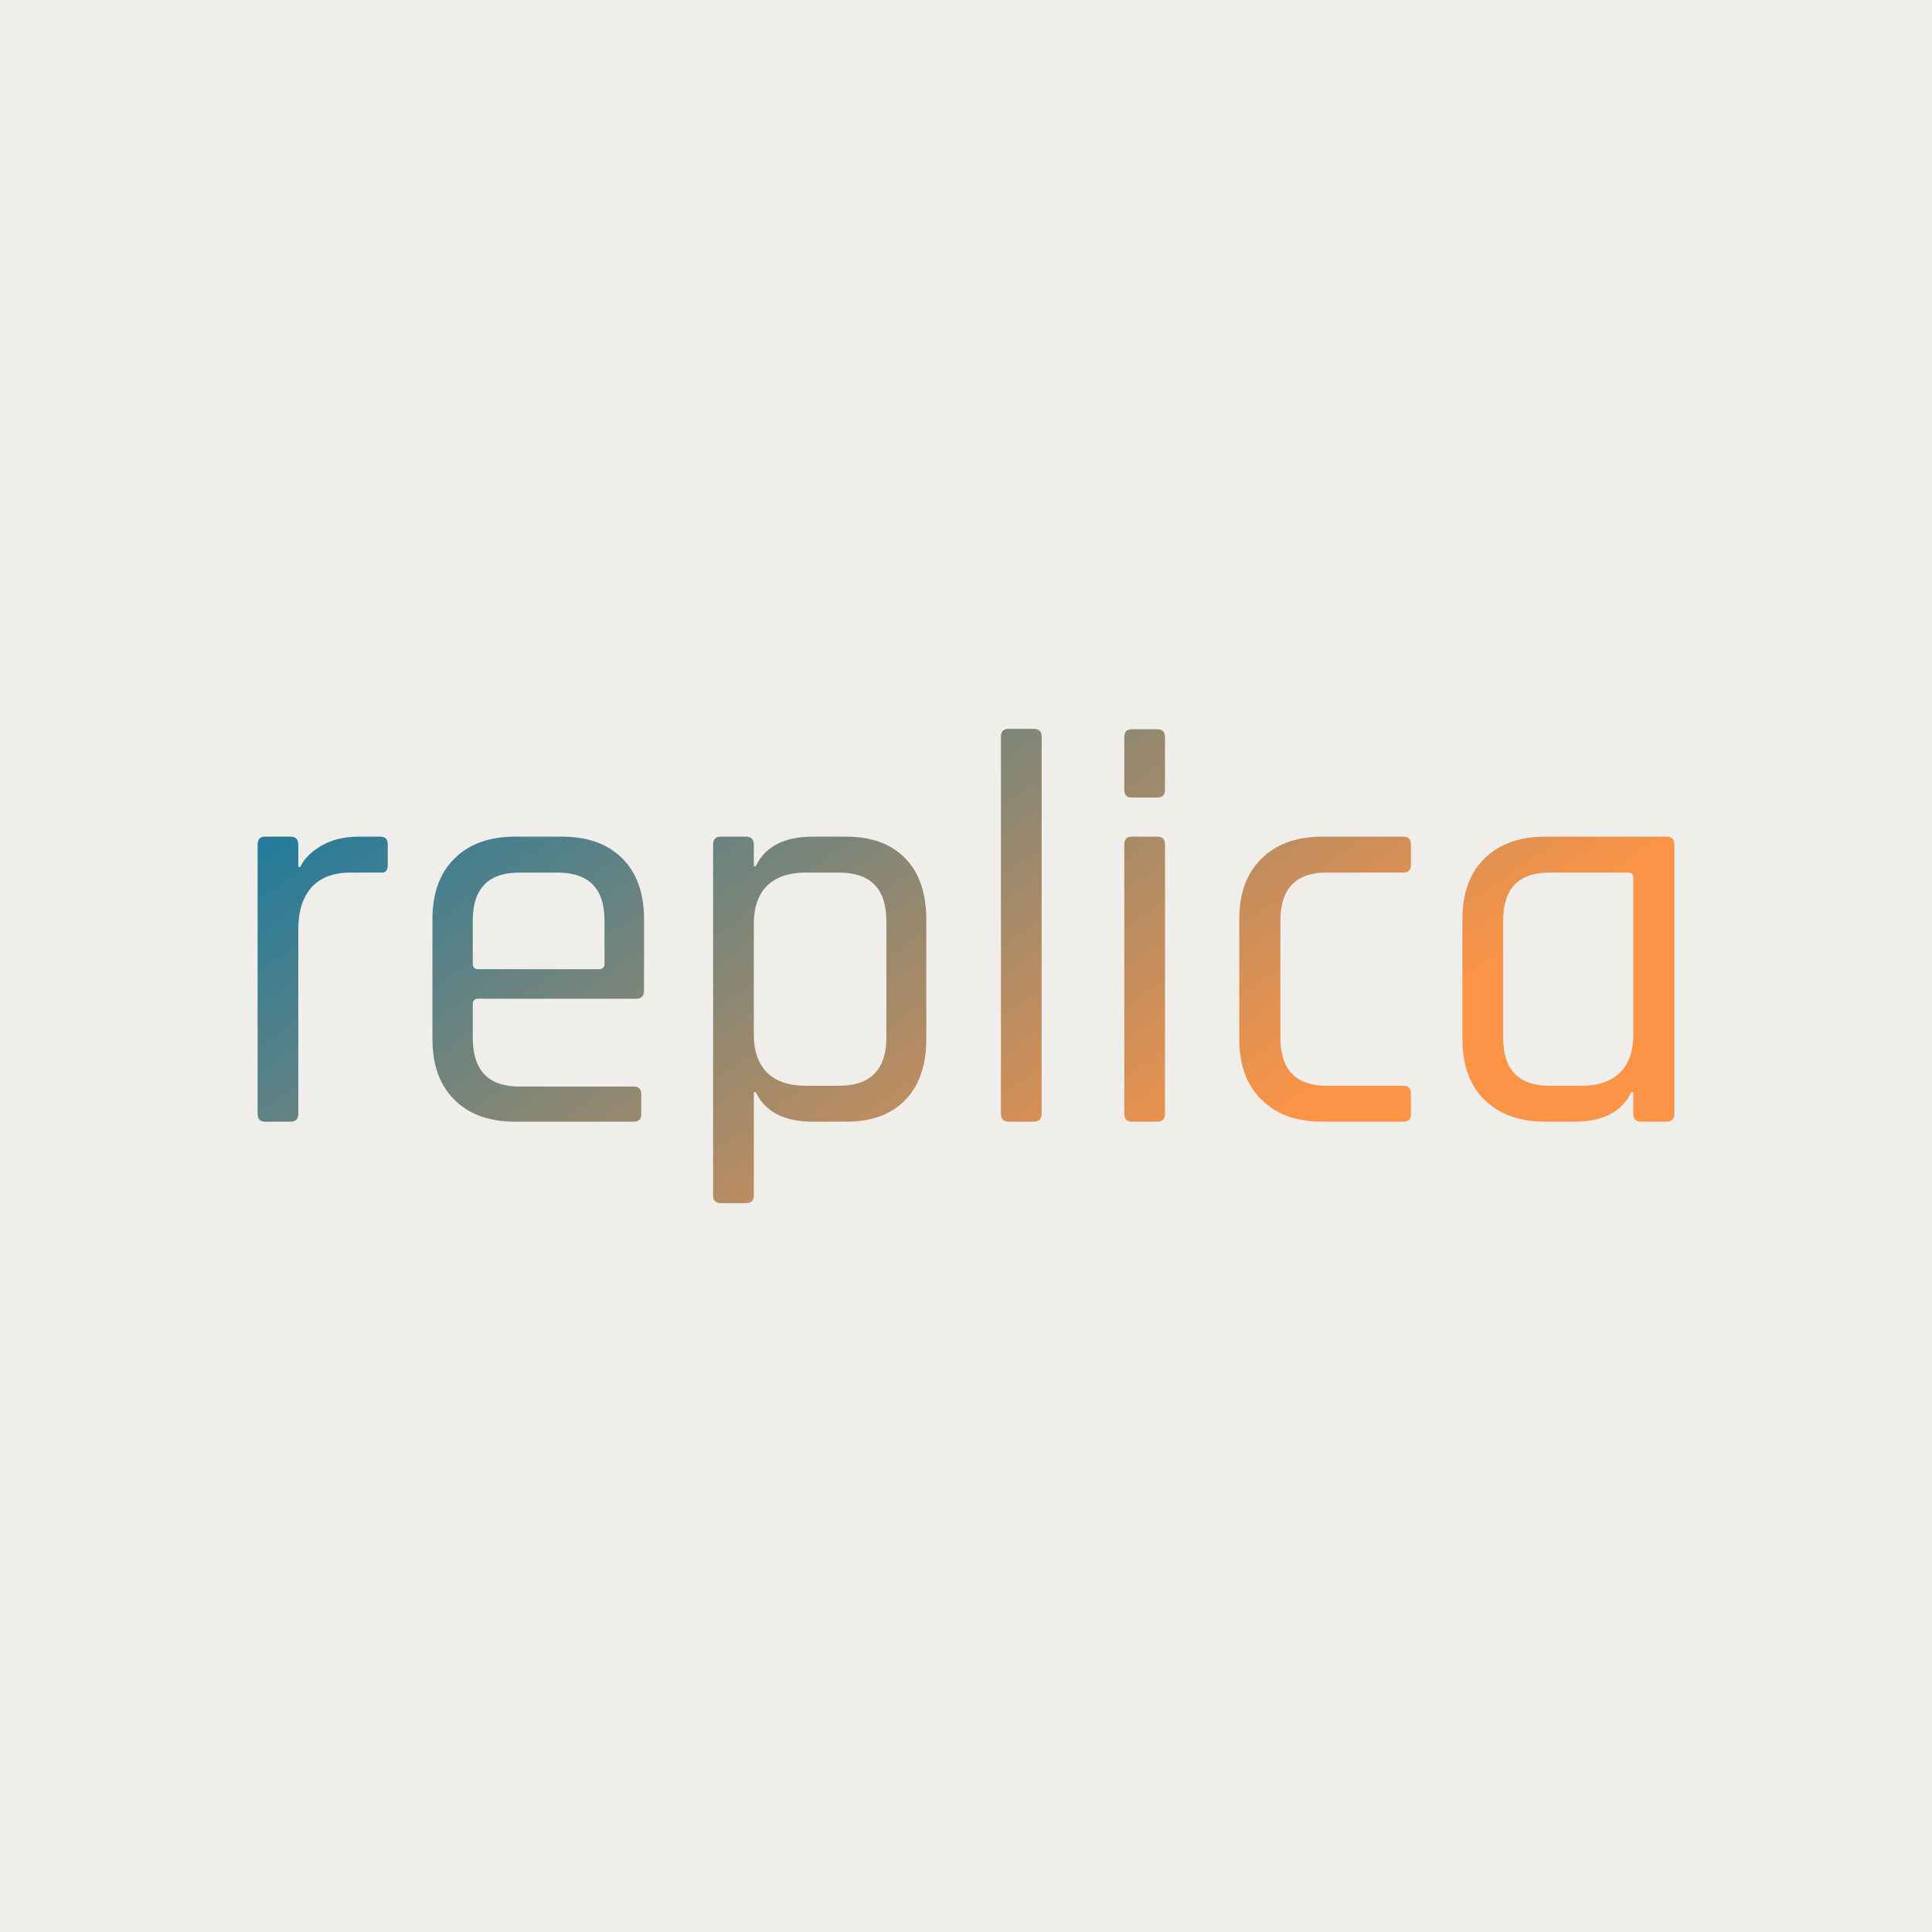
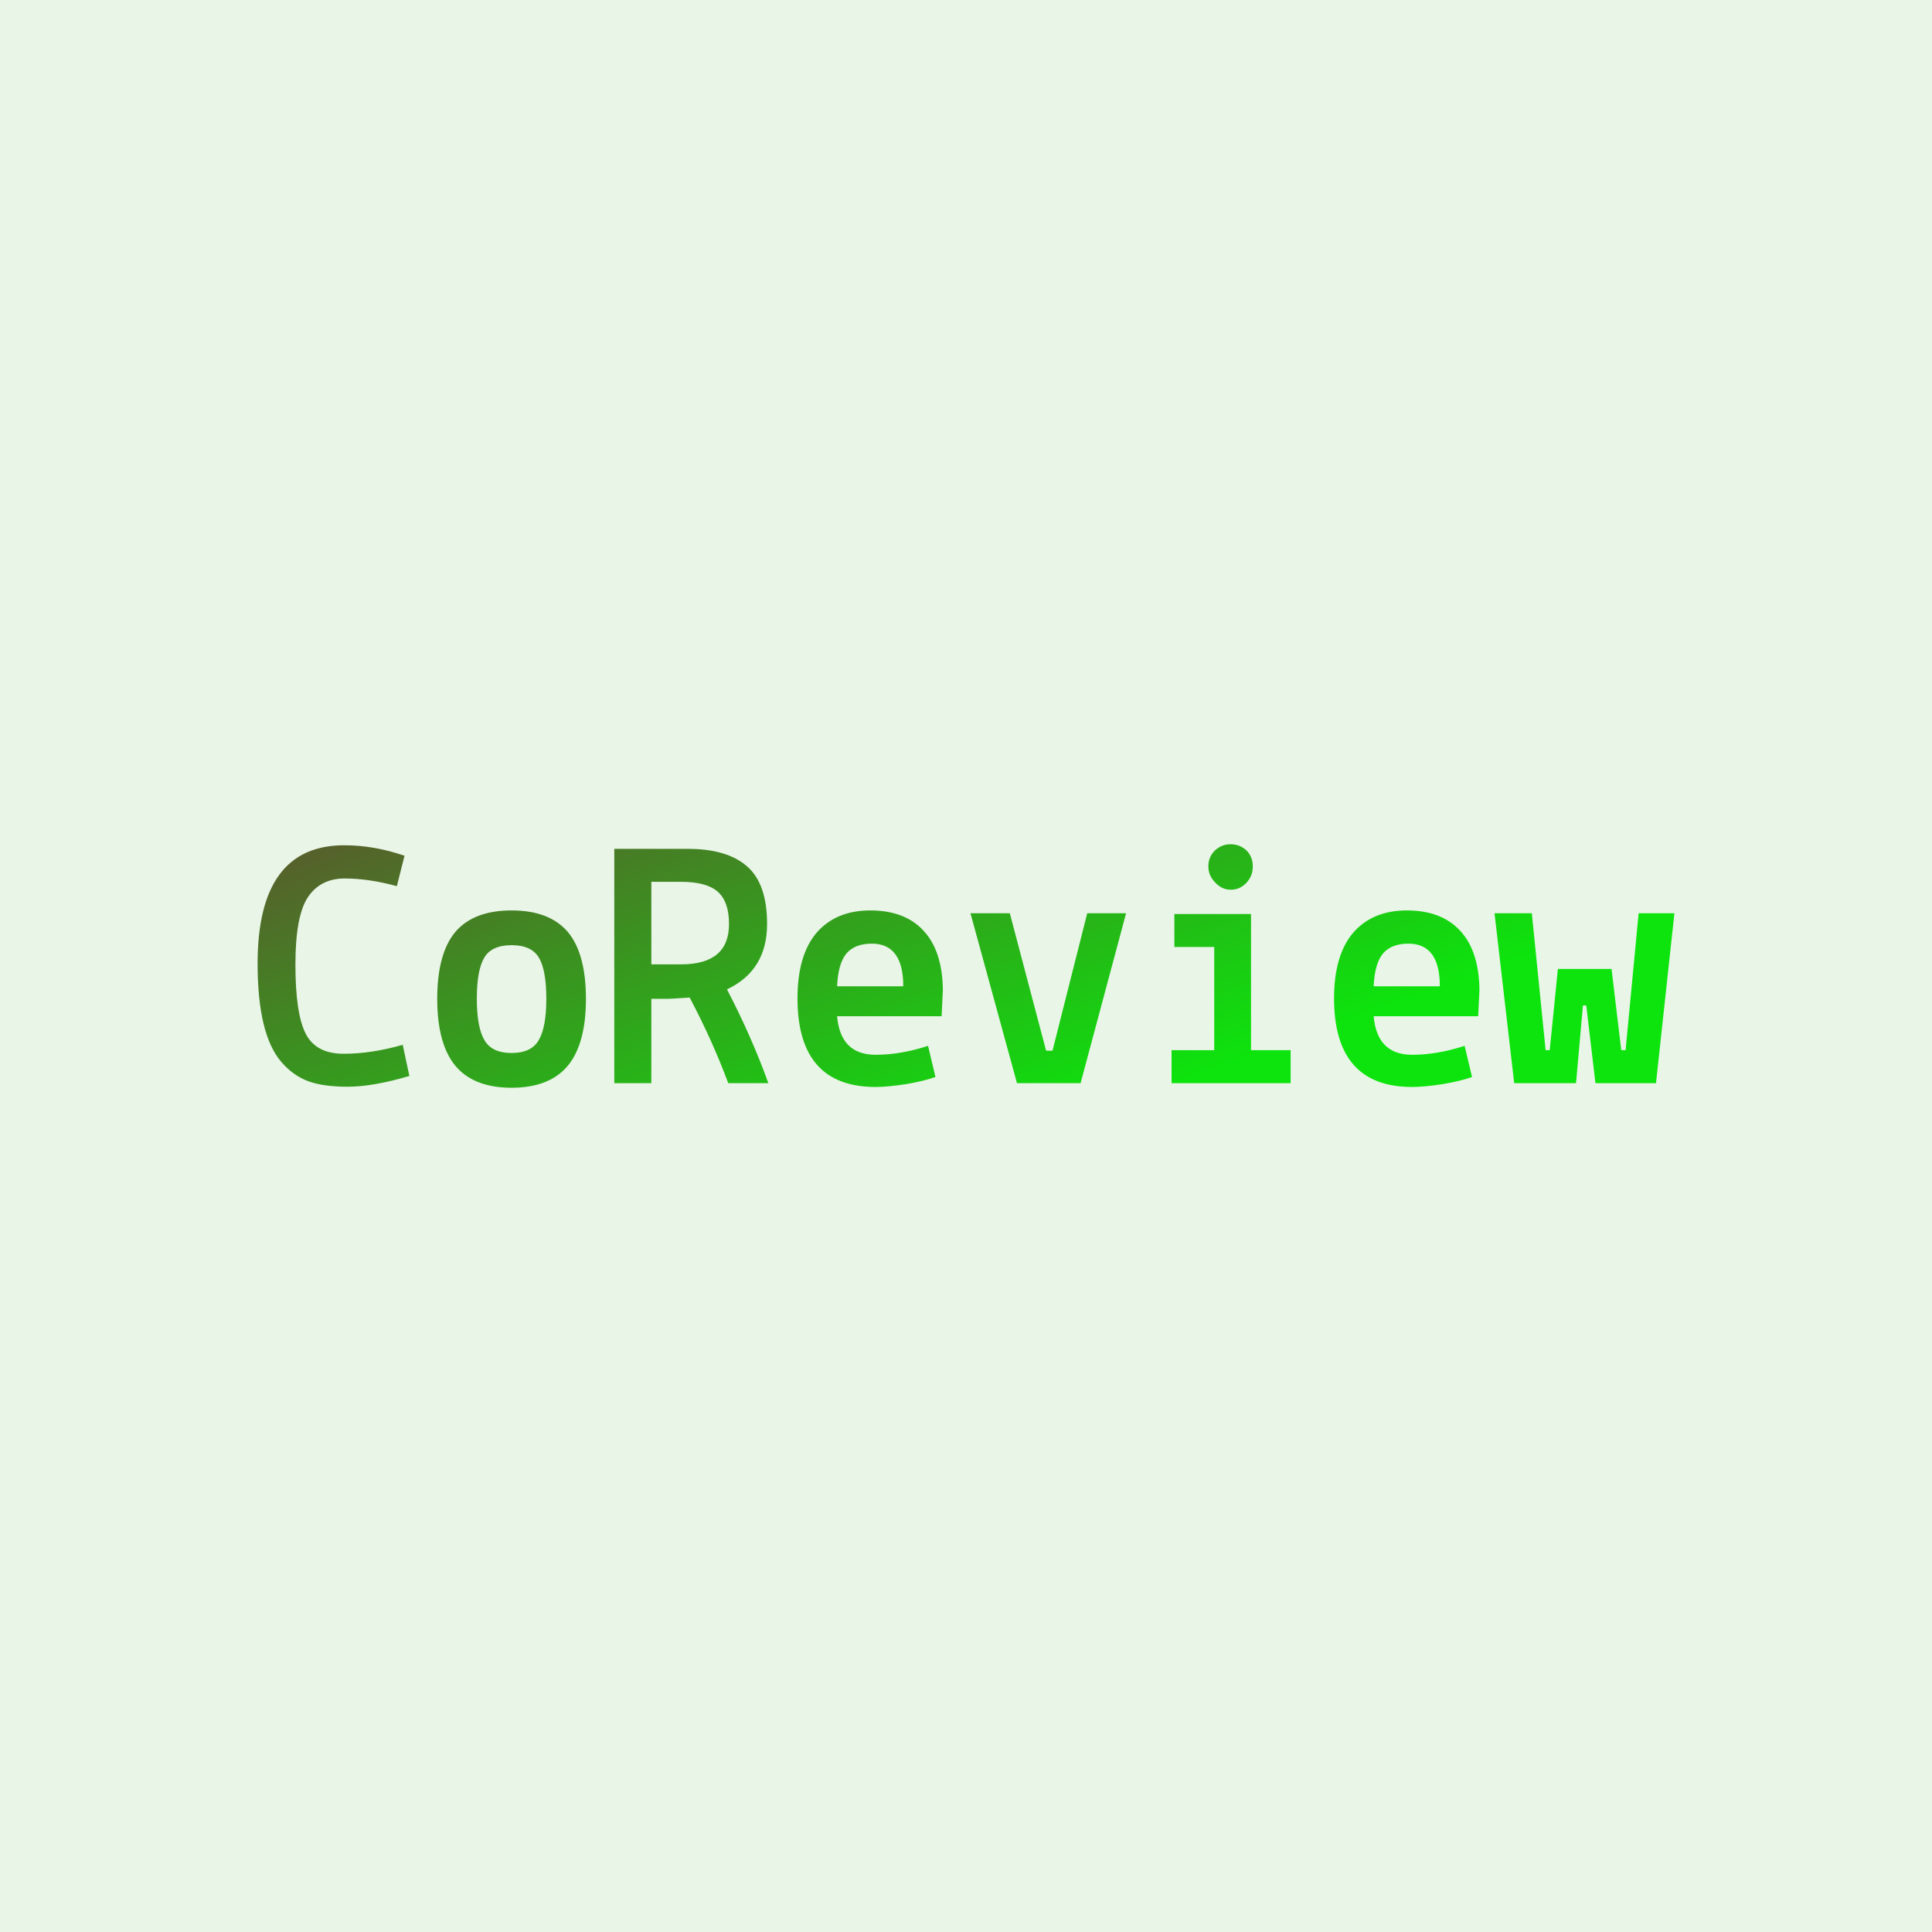
<svg xmlns="http://www.w3.org/2000/svg" data-v-fde0c5aa="" viewBox="0 0 300 300" class="font">
  <defs data-v-fde0c5aa="" />
-   <rect data-v-fde0c5aa="" fill="#EFEEEB" x="0" y="0" width="300px" height="300px" class="logo-background-square" />
+   <rect data-v-fde0c5aa="" fill="#E9F5E7" x="0" y="0" width="300px" height="300px" class="logo-background-square" />
  <defs data-v-fde0c5aa="">
-     <linearGradient data-v-fde0c5aa="" gradientTransform="rotate(25)" id="9f369acb-c9c6-4c8e-b81d-5ab2f2063192" x1="0%" y1="0%" x2="100%" y2="0%">
-       <stop data-v-fde0c5aa="" offset="0%" stop-color="#0978A6" stop-opacity="1" />
-       <stop data-v-fde0c5aa="" offset="100%" stop-color="#FB9447" stop-opacity="1" />
+     <linearGradient data-v-fde0c5aa="" gradientTransform="rotate(25)" id="430ed965-5585-482a-9d18-0c976f6c5316" x1="0%" y1="0%" x2="100%" y2="0%">
+       <stop data-v-fde0c5aa="" offset="0%" stop-color="#5A5A2D" stop-opacity="1" />
+       <stop data-v-fde0c5aa="" offset="100%" stop-color="#0DE30D" stop-opacity="1" />
    </linearGradient>
  </defs>
-   <g data-v-fde0c5aa="" id="ae747ce4-b986-48d3-b814-945dade01cf4" fill="url(#9f369acb-c9c6-4c8e-b81d-5ab2f2063192)" transform="matrix(6.19893,0,0,6.19893,33.98704,93.46576)">
-     <path d="M1.79 13.02L1.79 13.02L1.16 13.02Q0.97 13.02 0.97 12.82L0.97 12.82L0.97 6.08Q0.97 5.88 1.16 5.88L1.16 5.88L1.79 5.88Q1.99 5.88 1.99 6.08L1.99 6.08L1.99 6.64L2.04 6.64Q2.18 6.33 2.58 6.10Q2.97 5.88 3.50 5.88L3.50 5.88L4.05 5.88Q4.23 5.88 4.23 6.08L4.23 6.08L4.23 6.59Q4.23 6.69 4.19 6.74Q4.14 6.79 4.05 6.78L4.05 6.78L3.29 6.78Q2.66 6.78 2.32 7.15Q1.99 7.53 1.99 8.19L1.99 8.19L1.99 12.82Q1.99 13.02 1.79 13.02ZM10.39 13.02L10.39 13.02L7.42 13.02Q6.45 13.02 5.90 12.47Q5.35 11.93 5.35 10.95L5.35 10.95L5.35 7.95Q5.35 6.97 5.90 6.43Q6.45 5.88 7.42 5.88L7.42 5.88L8.60 5.88Q9.56 5.88 10.11 6.43Q10.65 6.97 10.65 7.95L10.65 7.95L10.65 9.73Q10.65 9.94 10.46 9.94L10.46 9.94L6.50 9.94Q6.36 9.94 6.36 10.07L6.36 10.07L6.36 10.92Q6.36 12.14 7.53 12.14L7.53 12.14L10.39 12.14Q10.58 12.14 10.58 12.33L10.58 12.33L10.58 12.84Q10.58 13.02 10.39 13.02ZM6.50 9.20L6.50 9.20L9.52 9.20Q9.66 9.20 9.66 9.06L9.66 9.06L9.66 7.98Q9.66 6.78 8.48 6.78L8.48 6.78L7.53 6.78Q6.36 6.78 6.36 7.98L6.36 7.98L6.36 9.06Q6.36 9.20 6.50 9.20ZM13.20 15.06L13.20 15.06L12.57 15.06Q12.38 15.06 12.38 14.87L12.38 14.87L12.38 6.08Q12.38 5.88 12.57 5.88L12.57 5.88L13.20 5.88Q13.40 5.88 13.40 6.08L13.40 6.08L13.40 6.62L13.45 6.62Q13.80 5.88 14.88 5.88L14.88 5.88L15.72 5.88Q16.67 5.88 17.20 6.43Q17.72 6.97 17.72 7.95L17.72 7.95L17.72 10.95Q17.72 11.93 17.20 12.47Q16.67 13.02 15.72 13.02L15.72 13.02L14.88 13.02Q13.80 13.02 13.45 12.28L13.45 12.28L13.40 12.28L13.40 14.87Q13.40 15.06 13.20 15.06ZM14.70 12.12L14.70 12.12L15.53 12.12Q16.72 12.12 16.72 10.91L16.72 10.91L16.72 7.99Q16.72 6.78 15.53 6.78L15.53 6.78L14.70 6.78Q14.07 6.78 13.73 7.11Q13.40 7.45 13.40 8.06L13.40 8.06L13.40 10.84Q13.40 11.45 13.73 11.79Q14.07 12.12 14.70 12.12ZM20.41 13.02L20.41 13.02L19.78 13.02Q19.59 13.02 19.59 12.82L19.59 12.82L19.59 3.37Q19.59 3.18 19.78 3.18L19.78 3.18L20.41 3.18Q20.61 3.18 20.61 3.37L20.61 3.37L20.61 12.82Q20.61 13.02 20.41 13.02ZM22.68 4.70L22.68 4.70L22.68 3.39Q22.68 3.19 22.86 3.19L22.86 3.19L23.51 3.19Q23.70 3.19 23.70 3.39L23.70 3.39L23.70 4.70Q23.70 4.90 23.51 4.90L23.51 4.90L22.86 4.90Q22.68 4.90 22.68 4.70ZM22.68 12.82L22.68 12.82L22.68 6.08Q22.68 5.88 22.86 5.88L22.86 5.88L23.51 5.88Q23.70 5.88 23.70 6.08L23.70 6.08L23.70 12.82Q23.70 13.02 23.51 13.02L23.51 13.02L22.88 13.02Q22.68 13.02 22.68 12.82ZM29.86 12.32L29.86 12.32L29.86 12.84Q29.86 13.02 29.67 13.02L29.67 13.02L27.64 13.02Q26.67 13.02 26.12 12.47Q25.56 11.93 25.56 10.95L25.56 10.95L25.56 7.95Q25.56 6.97 26.12 6.43Q26.67 5.88 27.64 5.88L27.64 5.88L29.67 5.88Q29.86 5.88 29.86 6.08L29.86 6.08L29.86 6.59Q29.86 6.78 29.67 6.78L29.67 6.78L27.75 6.78Q26.59 6.78 26.59 7.99L26.59 7.99L26.59 10.91Q26.59 12.12 27.75 12.12L27.75 12.12L29.67 12.12Q29.86 12.12 29.86 12.32ZM33.95 13.02L33.95 13.02L33.22 13.02Q32.26 13.02 31.70 12.47Q31.15 11.93 31.15 10.95L31.15 10.95L31.15 7.95Q31.15 6.97 31.70 6.43Q32.26 5.88 33.22 5.88L33.22 5.88L36.26 5.88Q36.46 5.88 36.46 6.08L36.46 6.08L36.46 12.82Q36.46 13.02 36.26 13.02L36.26 13.02L35.63 13.02Q35.43 13.02 35.43 12.82L35.43 12.82L35.43 12.28L35.38 12.28Q35.03 13.02 33.95 13.02ZM35.43 10.84L35.43 10.84L35.43 6.90Q35.43 6.78 35.29 6.78L35.29 6.78L33.33 6.78Q32.17 6.78 32.17 7.99L32.17 7.99L32.17 10.91Q32.17 12.12 33.33 12.12L33.33 12.12L34.13 12.12Q34.76 12.12 35.10 11.79Q35.43 11.45 35.43 10.84Z" />
+   <g data-v-fde0c5aa="" id="7967d901-3b73-49cc-9775-e5fb70e9a162" fill="url(#430ed965-5585-482a-9d18-0c976f6c5316)" transform="matrix(3.967539,0,0,3.967539,37.77818,126.532)">
+     <path d="M6.24 9.00L6.24 9.00L6.50 10.22Q5.07 10.64 4.09 10.64Q3.12 10.64 2.53 10.42Q1.93 10.19 1.48 9.66L1.48 9.66Q0.56 8.58 0.56 5.82L0.56 5.82Q0.56 1.19 3.95 1.19L3.95 1.19Q5.12 1.19 6.31 1.60L6.31 1.60L6.01 2.79Q4.91 2.49 3.97 2.49Q3.02 2.49 2.53 3.22Q2.04 3.95 2.04 5.86Q2.04 7.77 2.44 8.56Q2.84 9.35 3.93 9.35Q5.01 9.35 6.24 9.00ZM8.30 4.58Q9.02 3.74 10.50 3.74Q11.98 3.74 12.70 4.58Q13.41 5.43 13.41 7.20Q13.41 8.96 12.70 9.82Q11.98 10.68 10.50 10.68Q9.02 10.68 8.30 9.82Q7.59 8.96 7.59 7.20Q7.59 5.43 8.30 4.58ZM9.43 5.59Q9.14 6.08 9.14 7.20Q9.14 8.32 9.44 8.82Q9.73 9.32 10.50 9.32Q11.27 9.32 11.56 8.82Q11.86 8.32 11.86 7.20Q11.86 6.08 11.57 5.59Q11.28 5.10 10.50 5.10Q9.72 5.10 9.43 5.59ZM17.47 7.15L17.47 7.15Q16.72 7.20 16.63 7.20L16.63 7.20L15.97 7.20L15.97 10.50L14.52 10.50L14.52 1.33L17.40 1.33Q18.93 1.33 19.71 2.01Q20.50 2.69 20.50 4.27L20.50 4.27Q20.50 6.09 18.93 6.83L18.93 6.83Q19.89 8.67 20.55 10.50L20.55 10.50L18.98 10.50Q18.35 8.81 17.47 7.15ZM17.12 2.62L17.12 2.62L15.97 2.62L15.97 5.85L17.14 5.85Q19.01 5.85 19.01 4.27L19.01 4.27Q19.01 3.39 18.56 3.00Q18.12 2.62 17.12 2.62ZM21.69 7.18Q21.69 5.49 22.44 4.61Q23.20 3.74 24.54 3.74Q25.89 3.74 26.62 4.53Q27.36 5.32 27.38 6.85L27.38 6.85L27.33 7.88L23.24 7.88Q23.37 9.39 24.75 9.39L24.75 9.39Q25.72 9.39 26.80 9.04L26.80 9.04L27.09 10.26Q26.64 10.42 25.93 10.54Q25.21 10.65 24.75 10.65L24.75 10.65Q21.69 10.65 21.69 7.18L21.69 7.18ZM24.60 5.04L24.60 5.04Q23.94 5.04 23.61 5.42Q23.28 5.81 23.24 6.71L23.24 6.71L25.83 6.71Q25.83 5.04 24.60 5.04ZM30.28 10.50L28.46 3.85L30.00 3.85L31.42 9.23L31.67 9.23L33.03 3.85L34.55 3.85L32.77 10.50L30.28 10.50ZM38.00 5.17L36.44 5.17L36.44 3.88L39.44 3.88L39.44 9.21L40.99 9.21L40.99 10.50L36.33 10.50L36.33 9.21L38.00 9.21L38.00 5.17ZM38.04 2.65Q37.77 2.38 37.77 2.02Q37.77 1.65 38.02 1.40L38.02 1.40Q38.28 1.15 38.64 1.15Q39.00 1.15 39.26 1.39Q39.51 1.64 39.51 2.02Q39.51 2.39 39.26 2.66Q39.00 2.93 38.65 2.93Q38.30 2.93 38.04 2.65ZM42.69 7.18Q42.69 5.49 43.44 4.61Q44.20 3.74 45.54 3.74Q46.89 3.74 47.62 4.53Q48.36 5.32 48.38 6.85L48.38 6.85L48.33 7.88L44.24 7.88Q44.37 9.39 45.75 9.39L45.75 9.39Q46.72 9.39 47.80 9.04L47.80 9.04L48.09 10.26Q47.64 10.42 46.93 10.54Q46.21 10.65 45.75 10.65L45.75 10.65Q42.69 10.65 42.69 7.18L42.69 7.18ZM45.60 5.04L45.60 5.04Q44.94 5.04 44.61 5.42Q44.28 5.81 44.24 6.71L44.24 6.71L46.83 6.71Q46.83 5.04 45.60 5.04ZM54.10 9.21L54.61 3.85L56.01 3.85L55.29 10.50L52.92 10.50L52.56 7.46L52.43 7.46L52.16 10.50L49.74 10.50L48.97 3.85L50.43 3.85L50.97 9.21L51.13 9.21L51.45 6.03L53.55 6.03L53.93 9.21L54.10 9.21Z" />
  </g>
</svg>
